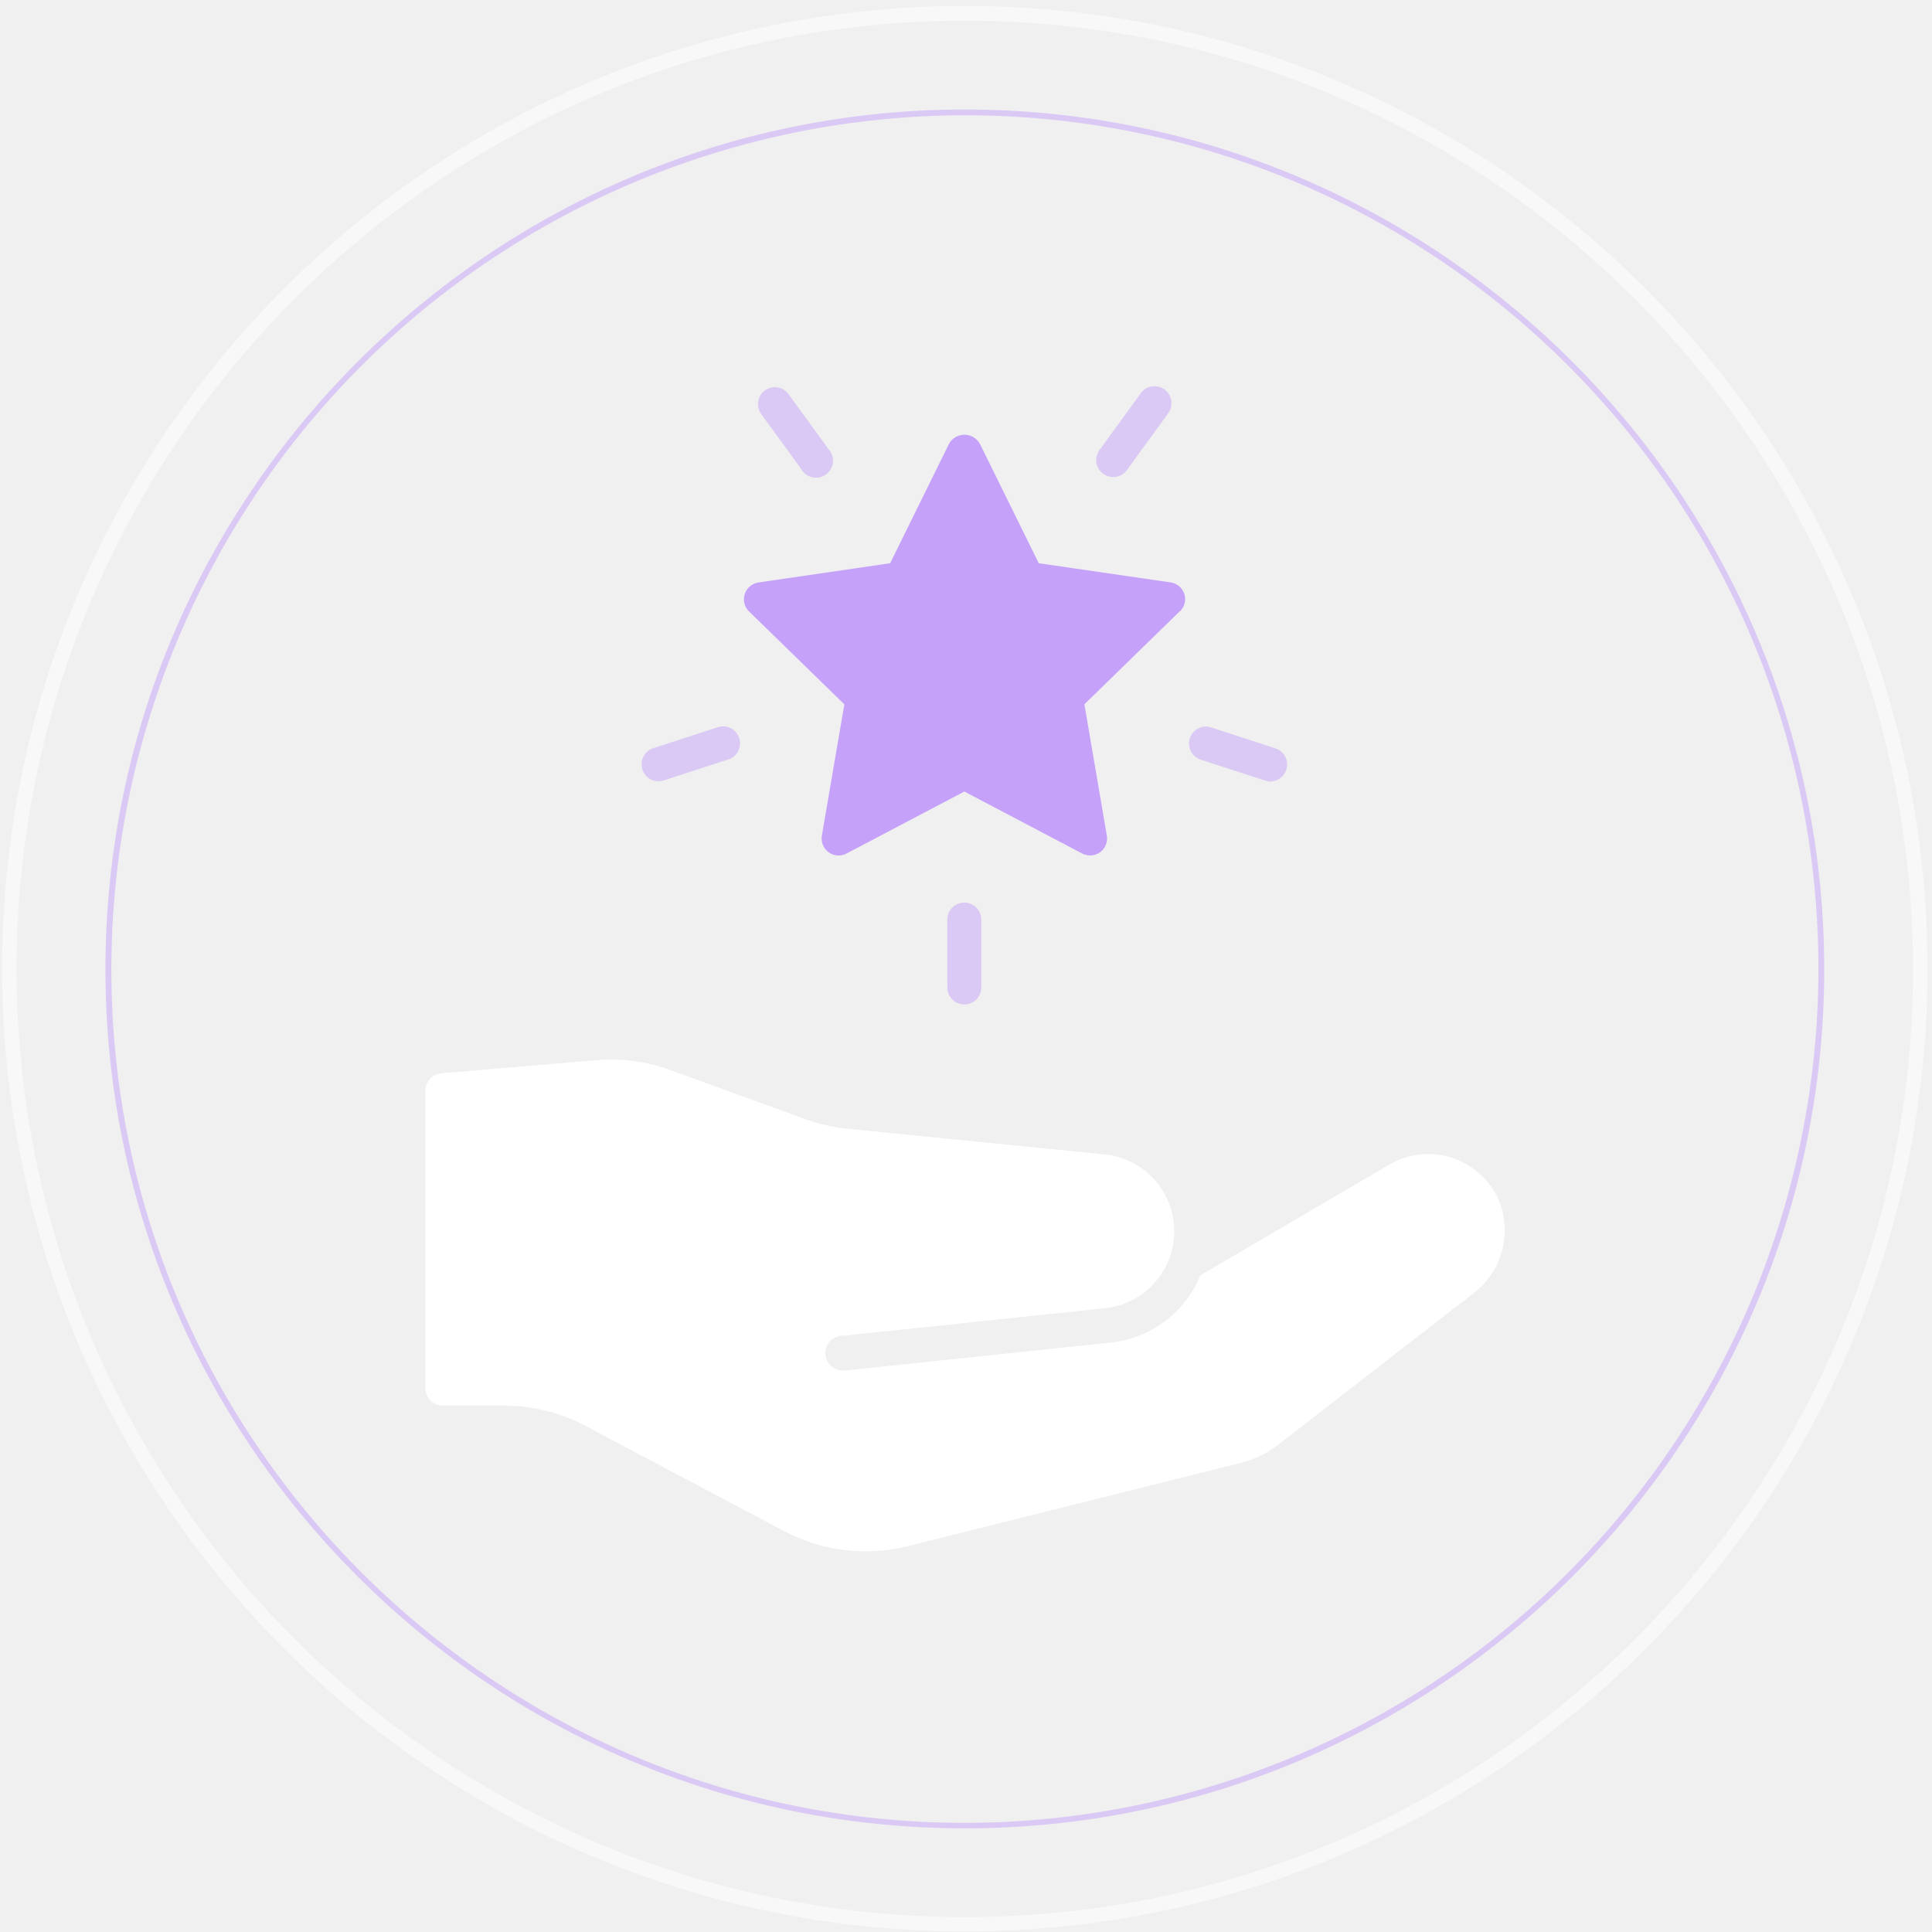
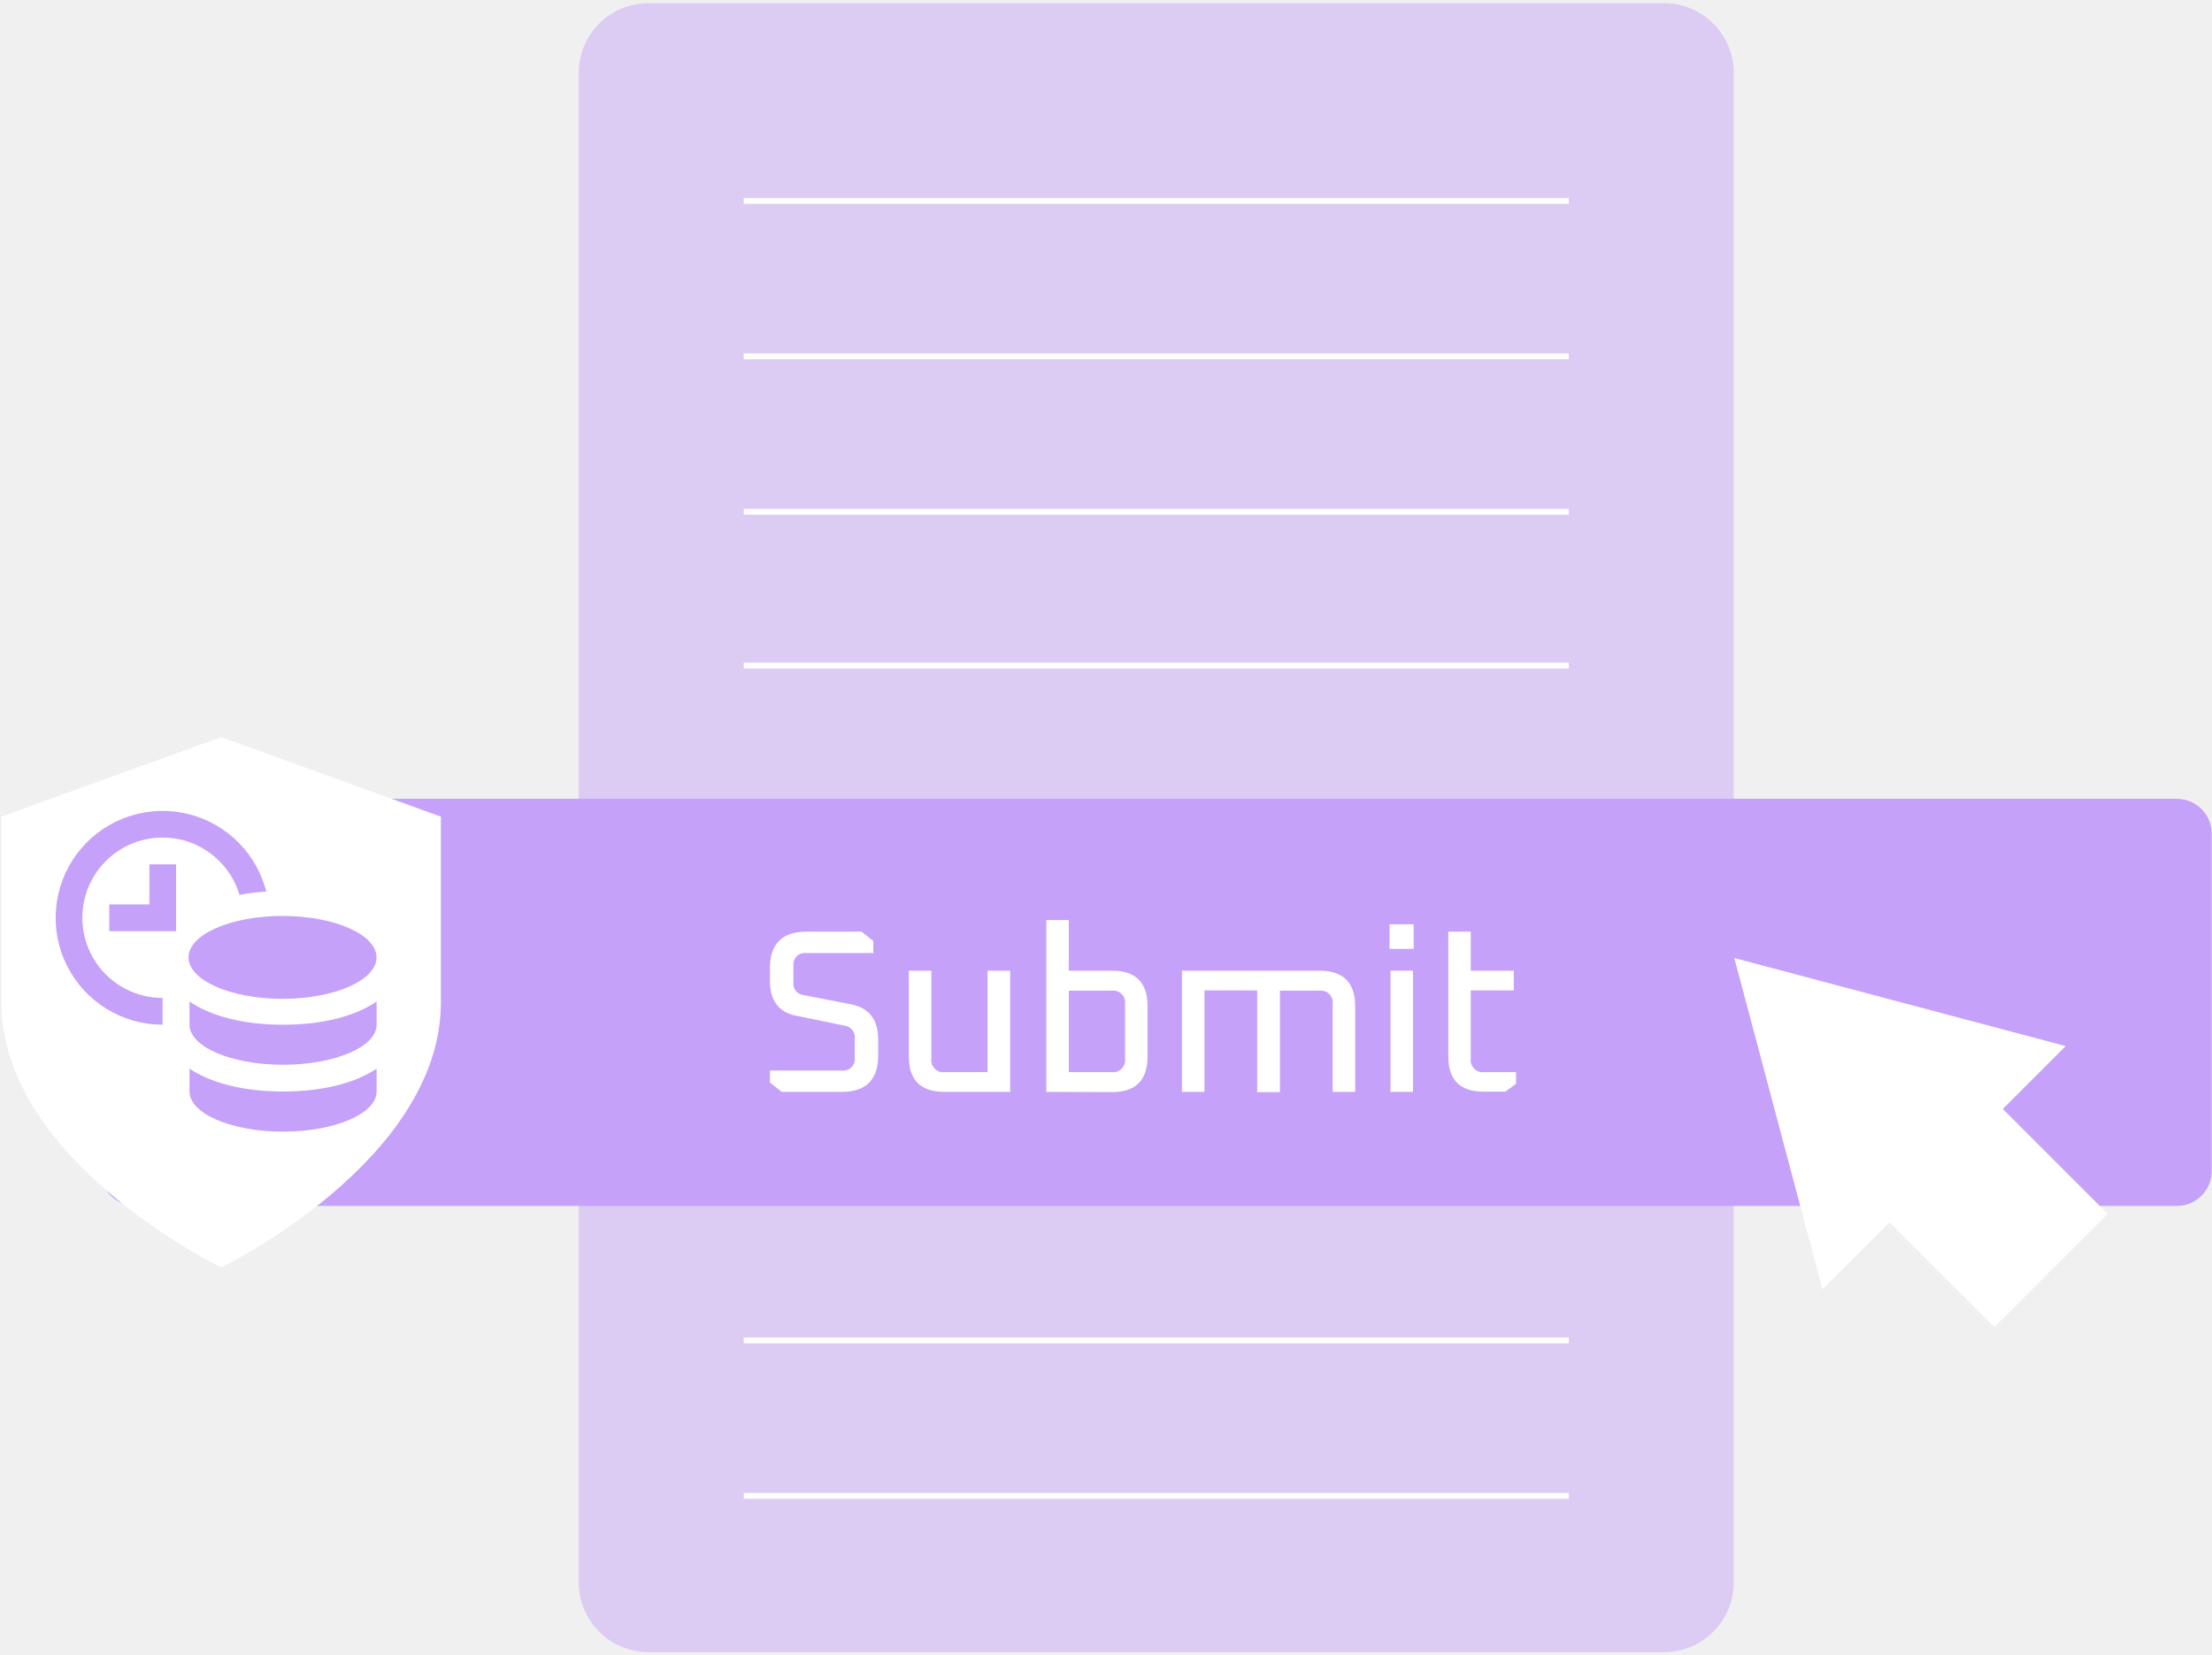
- <svg xmlns="http://www.w3.org/2000/svg" width="295" height="295" viewBox="0 0 295 295" fill="none">
-   <g clip-path="url(#clip0_862_259)">
-     <path d="M228.449 182.45C226.99 179.7 224.499 177.642 221.523 176.729C218.547 175.816 215.33 176.122 212.579 177.58L212.049 177.88L183.299 194.72C182.15 197.522 180.261 199.959 177.834 201.769C175.406 203.58 172.532 204.697 169.519 205L128.999 209.27H128.719C128.031 209.278 127.366 209.019 126.865 208.547C126.363 208.076 126.064 207.428 126.031 206.74C125.997 206.053 126.231 205.379 126.684 204.86C127.137 204.342 127.773 204.019 128.459 203.96H128.739L168.739 199.75C171.64 199.443 174.323 198.072 176.272 195.902C178.221 193.732 179.295 190.917 179.289 188C179.291 185.075 178.205 182.255 176.242 180.086C174.279 177.918 171.58 176.558 168.669 176.27L129.409 172.35C127.221 172.129 125.069 171.643 122.999 170.9L102.359 163.39C98.745 162.078 94.891 161.563 91.059 161.88L67.389 163.88C66.723 163.938 66.103 164.243 65.652 164.735C65.2 165.228 64.949 165.872 64.949 166.54V211.96C64.949 212.665 65.23 213.342 65.728 213.841C66.227 214.34 66.904 214.62 67.609 214.62H76.919C81.259 214.62 85.533 215.681 89.369 217.71L119.739 233.79C125.537 236.861 132.264 237.68 138.629 236.09L189.329 223.41C191.474 222.88 193.484 221.905 195.229 220.55L224.889 197.55C227.165 195.855 228.772 193.414 229.43 190.653C230.088 187.893 229.755 184.99 228.489 182.45H228.449Z" fill="white" />
-     <path opacity="0.5" d="M167.999 68.57L174.079 60.19C174.442 59.606 175.023 59.191 175.692 59.036C176.362 58.88 177.066 58.997 177.649 59.36C178.233 59.723 178.648 60.304 178.803 60.973C178.959 61.643 178.842 62.346 178.479 62.93L178.389 63.07L178.279 63.23L172.189 71.61C172.011 71.9 171.778 72.153 171.502 72.353C171.227 72.553 170.915 72.696 170.584 72.776C170.253 72.855 169.909 72.869 169.573 72.815C169.237 72.762 168.914 72.643 168.624 72.465C168.334 72.287 168.081 72.054 167.881 71.778C167.681 71.503 167.538 71.191 167.458 70.859C167.379 70.528 167.365 70.185 167.419 69.849C167.472 69.513 167.591 69.19 167.769 68.9V68.83C167.823 68.739 167.883 68.653 167.949 68.57H167.999Z" fill="#C5A1F9" />
-     <path opacity="0.5" d="M116.78 59.62C117.054 59.418 117.365 59.272 117.696 59.19C118.026 59.109 118.37 59.094 118.706 59.146C119.043 59.198 119.366 59.316 119.656 59.494C119.947 59.671 120.2 59.904 120.4 60.18L126.49 68.56C126.744 68.83 126.938 69.151 127.058 69.502C127.177 69.853 127.221 70.225 127.185 70.594C127.149 70.963 127.035 71.321 126.849 71.642C126.664 71.963 126.412 72.241 126.111 72.457C125.809 72.673 125.465 72.822 125.101 72.893C124.738 72.965 124.363 72.959 124.002 72.874C123.641 72.789 123.302 72.627 123.009 72.401C122.715 72.174 122.473 71.888 122.3 71.56L116.21 63.19C115.823 62.637 115.666 61.956 115.773 61.29C115.879 60.624 116.24 60.025 116.78 59.62Z" fill="#C5A1F9" />
-     <path opacity="0.5" d="M111.081 116L101.231 119.2C100.589 119.374 99.905 119.295 99.321 118.978C98.736 118.662 98.295 118.133 98.09 117.501C97.884 116.869 97.93 116.182 98.216 115.583C98.503 114.983 99.01 114.517 99.631 114.28L109.481 111.08C110.123 110.835 110.836 110.854 111.463 111.135C112.09 111.415 112.58 111.933 112.826 112.575C113.071 113.217 113.051 113.93 112.771 114.557C112.491 115.184 111.973 115.675 111.331 115.92L111.081 116Z" fill="#C5A1F9" />
-     <path opacity="0.5" d="M149.83 150.78C149.83 151.467 149.558 152.126 149.072 152.611C148.586 153.097 147.927 153.37 147.24 153.37C146.553 153.37 145.895 153.097 145.409 152.611C144.923 152.126 144.65 151.467 144.65 150.78V140.41C144.65 139.723 144.923 139.064 145.409 138.579C145.895 138.093 146.553 137.82 147.24 137.82C147.927 137.82 148.586 138.093 149.072 138.579C149.558 139.064 149.83 139.723 149.83 140.41V150.78Z" fill="#C5A1F9" />
-     <path d="M180.149 93.33L165.579 107.54L168.999 127.59C169.058 127.926 169.05 128.271 168.975 128.604C168.9 128.937 168.76 129.252 168.563 129.531C168.366 129.81 168.116 130.047 167.827 130.229C167.538 130.41 167.216 130.533 166.879 130.59C166.322 130.681 165.75 130.59 165.249 130.33L147.249 120.86L129.249 130.33C128.64 130.647 127.93 130.711 127.274 130.507C126.619 130.303 126.07 129.847 125.749 129.24C125.49 128.735 125.399 128.16 125.489 127.6L128.929 107.55L114.349 93.34C114.108 93.1 113.916 92.815 113.786 92.501C113.655 92.187 113.588 91.85 113.588 91.51C113.588 91.17 113.655 90.833 113.786 90.519C113.916 90.205 114.108 89.92 114.349 89.68C114.738 89.281 115.248 89.021 115.799 88.94L135.919 86L144.919 67.74C145.277 67.119 145.866 66.666 146.558 66.478C147.249 66.291 147.987 66.385 148.609 66.74C149.022 66.984 149.366 67.328 149.609 67.74L158.609 86L178.749 88.93C179.086 88.98 179.41 89.096 179.702 89.272C179.994 89.447 180.249 89.678 180.451 89.953C180.654 90.227 180.8 90.538 180.882 90.869C180.964 91.199 180.98 91.543 180.929 91.88C180.848 92.431 180.588 92.941 180.189 93.33H180.149Z" fill="#C5A1F9" />
-     <path opacity="0.5" d="M194.07 119.35C193.798 119.348 193.528 119.304 193.27 119.22L183.42 116.02C182.768 115.831 182.217 115.393 181.885 114.802C181.553 114.211 181.465 113.513 181.642 112.858C181.819 112.203 182.246 111.644 182.831 111.3C183.415 110.956 184.112 110.856 184.77 111.02L185.02 111.1L194.88 114.31C195.432 114.525 195.893 114.922 196.188 115.436C196.482 115.949 196.592 116.548 196.498 117.133C196.405 117.718 196.113 118.253 195.673 118.649C195.233 119.045 194.671 119.278 194.08 119.31L194.07 119.35Z" fill="#C5A1F9" />
-     <g opacity="0.5">
-       <path d="M147.32 294.91C66.32 294.91 0.32 228.98 0.32 147.91C0.32 66.84 66.25 0.91 147.32 0.91C228.39 0.91 294.32 66.84 294.32 147.91C294.32 228.98 228.35 294.91 147.32 294.91ZM147.32 3.16C67.48 3.16 2.54 68.16 2.54 147.95C2.54 227.74 67.48 292.72 147.32 292.72C227.16 292.72 292.1 227.78 292.1 148C292.1 68.22 227.15 3.16 147.32 3.16Z" fill="white" />
-     </g>
-     <g opacity="0.5">
-       <path d="M147.32 279.17C75 279.17 16.1 220.3 16.1 148C16.1 75.7 75 16.72 147.32 16.72C219.64 16.72 278.54 75.59 278.54 148C278.54 220.41 219.67 279.17 147.32 279.17ZM147.32 17.6C112.757 17.645 79.623 31.401 55.191 55.848C30.759 80.295 17.023 113.437 17 148C17 219.87 75.47 278.34 147.35 278.34C181.901 278.292 215.022 264.544 239.451 240.11C263.879 215.676 277.62 182.551 277.66 148C277.66 76.07 219.19 17.6 147.32 17.6Z" fill="#C5A1F9" />
-     </g>
+ <svg xmlns="http://www.w3.org/2000/svg" width="381" height="285" viewBox="0 0 381 285" fill="none">
+   <g clip-path="url(#clip0_862_231)">
+     <path opacity="0.46" d="M286.619 0.55H111.689C105.062 0.55 99.689 5.923 99.689 12.55V272.65C99.689 279.277 105.062 284.65 111.689 284.65H286.619C293.247 284.65 298.619 279.277 298.619 272.65V12.55C298.619 5.923 293.247 0.55 286.619 0.55Z" fill="#C5A1F9" />
+     <path d="M128.1 114.68H270.21" stroke="white" />
+     <path d="M128.1 141.46H270.21" stroke="white" />
+     <path d="M128.1 168.23H270.21" stroke="white" />
+     <path d="M128.1 204.16H270.21" stroke="white" />
+     <path d="M128.1 230.94H270.21" stroke="white" />
+     <path d="M128.1 257.72H270.21" stroke="white" />
+     <path d="M374.949 137.63H23.369C20.055 137.63 17.369 140.316 17.369 143.63V201.77C17.369 205.084 20.055 207.77 23.369 207.77H374.949C378.263 207.77 380.949 205.084 380.949 201.77V143.63C380.949 140.316 378.263 137.63 374.949 137.63Z" fill="#C5A1F9" />
+     <path d="M132.619 186.52V184.44H144.939C145.246 184.486 145.559 184.46 145.854 184.365C146.148 184.269 146.417 184.106 146.638 183.889C146.859 183.672 147.027 183.406 147.128 183.113C147.228 182.82 147.26 182.507 147.219 182.2V179C147.259 178.737 147.245 178.469 147.18 178.211C147.114 177.953 146.998 177.711 146.838 177.499C146.678 177.287 146.477 177.108 146.247 176.975C146.017 176.841 145.763 176.754 145.499 176.72L137.139 175C134.139 174.42 132.619 172.4 132.619 169V166.84C132.619 162.627 134.712 160.52 138.899 160.52H148.419L150.419 162.12V164.2H138.939C138.633 164.154 138.32 164.18 138.025 164.275C137.73 164.371 137.461 164.534 137.24 164.751C137.019 164.968 136.852 165.234 136.751 165.527C136.65 165.82 136.619 166.133 136.659 166.44V169.16C136.62 169.423 136.633 169.691 136.699 169.949C136.764 170.207 136.88 170.449 137.04 170.661C137.201 170.873 137.401 171.052 137.631 171.185C137.861 171.319 138.115 171.406 138.379 171.44L146.779 173.08C149.779 173.72 151.259 175.75 151.259 179.16V181.8C151.259 186.02 149.166 188.127 144.979 188.12H134.659L132.619 186.52Z" fill="white" />
+     <path d="M156.539 182V167.24H160.419V182.36C160.372 182.681 160.401 183.008 160.503 183.316C160.604 183.624 160.777 183.904 161.006 184.133C161.236 184.362 161.515 184.535 161.823 184.637C162.131 184.739 162.458 184.767 162.779 184.72H170.099V167.24H173.999V188.12H162.659C158.579 188.12 156.539 186.08 156.539 182Z" fill="white" />
+     <path d="M180.219 188.12V158.52H184.099V167.24H191.539C195.619 167.24 197.659 169.28 197.659 173.36V182C197.659 186.107 195.619 188.16 191.539 188.16L180.219 188.12ZM184.099 184.72H191.459C191.777 184.762 192.101 184.73 192.404 184.626C192.708 184.522 192.983 184.348 193.208 184.119C193.433 183.89 193.602 183.612 193.701 183.307C193.8 183.002 193.827 182.677 193.779 182.36V173C193.822 172.685 193.791 172.365 193.69 172.064C193.589 171.763 193.419 171.489 193.194 171.264C192.97 171.04 192.696 170.87 192.395 170.769C192.094 170.667 191.774 170.637 191.459 170.68H184.099V184.72Z" fill="white" />
+     <path d="M203.58 188.12V167.24H227.29C231.37 167.24 233.413 169.28 233.42 173.36V188.12H229.54V173C229.583 172.684 229.553 172.363 229.451 172.061C229.349 171.759 229.179 171.485 228.953 171.26C228.727 171.035 228.452 170.866 228.15 170.765C227.847 170.664 227.526 170.635 227.21 170.68H220.46V188.16H216.54V170.64H207.46V188.12H203.58Z" fill="white" />
+     <path d="M239.34 163.48V159.24H243.5V163.48H239.34ZM239.5 188.12V167.24H243.37V188.12H239.5Z" fill="white" />
+     <path d="M249.459 182V160.52H253.329V167.24H260.739V170.64H253.329V182.36C253.284 182.681 253.314 183.009 253.417 183.317C253.52 183.624 253.694 183.904 253.924 184.133C254.154 184.362 254.434 184.534 254.742 184.636C255.05 184.738 255.378 184.767 255.699 184.72H261.129V186.72L259.289 188.08H255.579C251.499 188.107 249.459 186.08 249.459 182Z" fill="white" />
+     <path d="M128.1 34.62H270.21" stroke="white" />
+     <path d="M128.1 61.4H270.21" stroke="white" />
+     <path d="M128.1 88.18H270.21" stroke="white" />
+     <path d="M298.721 165.06L355.801 180.23L313.901 222.13L298.721 165.06Z" fill="white" />
+     <path d="M339.183 185.283L319.674 204.792L343.517 228.636L363.027 209.127L339.183 185.283Z" fill="white" />
+     <path d="M38.1 218.37C38.1 218.37 75.94 200.1 75.94 172.7V140.7L38.1 127L0.25 140.7V172.7C0.25 200.1 38.1 218.37 38.1 218.37Z" fill="white" />
+     <path d="M48.751 176.55C41.961 176.55 36.311 175.08 32.641 172.55V176.55C32.641 180.36 39.851 183.45 48.751 183.45C57.651 183.45 64.871 180.36 64.871 176.55V172.55C61.191 175.08 55.551 176.55 48.751 176.55Z" fill="#C5A1F9" />
+     <path d="M48.751 188.06C41.961 188.06 36.311 186.59 32.641 184.12V188.06C32.641 191.87 39.851 194.97 48.751 194.97C57.651 194.97 64.871 191.88 64.871 188.06V184.12C61.191 186.59 55.551 188.06 48.751 188.06Z" fill="#C5A1F9" />
+     <path d="M30.33 160.43H18.82V155.82H25.73V148.92H30.33V160.43Z" fill="#C5A1F9" />
+     <path d="M48.661 172.09C57.602 172.09 64.851 168.893 64.851 164.95C64.851 161.007 57.602 157.81 48.661 157.81C39.719 157.81 32.471 161.007 32.471 164.95C32.471 168.893 39.719 172.09 48.661 172.09Z" fill="#C5A1F9" />
+     <path d="M28 171.94C25.437 171.939 22.924 171.226 20.743 169.879C18.562 168.533 16.799 166.606 15.65 164.314C14.501 162.023 14.012 159.457 14.237 156.904C14.463 154.351 15.394 151.91 16.927 149.856C18.459 147.801 20.533 146.214 22.917 145.27C25.3 144.327 27.899 144.065 30.422 144.513C32.946 144.962 35.295 146.104 37.207 147.811C39.12 149.518 40.519 151.723 41.25 154.18C42.78 153.891 44.326 153.698 45.88 153.6L45.65 152.84C44.669 149.569 42.799 146.635 40.247 144.366C37.696 142.097 34.563 140.581 31.201 139.989C27.838 139.397 24.376 139.751 21.203 141.012C18.03 142.273 15.269 144.392 13.23 147.131C11.191 149.87 9.954 153.122 9.656 156.524C9.358 159.925 10.012 163.343 11.544 166.395C13.076 169.446 15.426 172.012 18.332 173.805C21.238 175.599 24.585 176.549 28 176.55V171.94Z" fill="#C5A1F9" />
  </g>
  <defs>
-     <clipPath id="clip0_862_259">
-       <rect width="295" height="295" fill="white" />
+     <clipPath id="clip0_862_231">
+       <rect width="381" height="285" fill="white" />
    </clipPath>
  </defs>
</svg>
